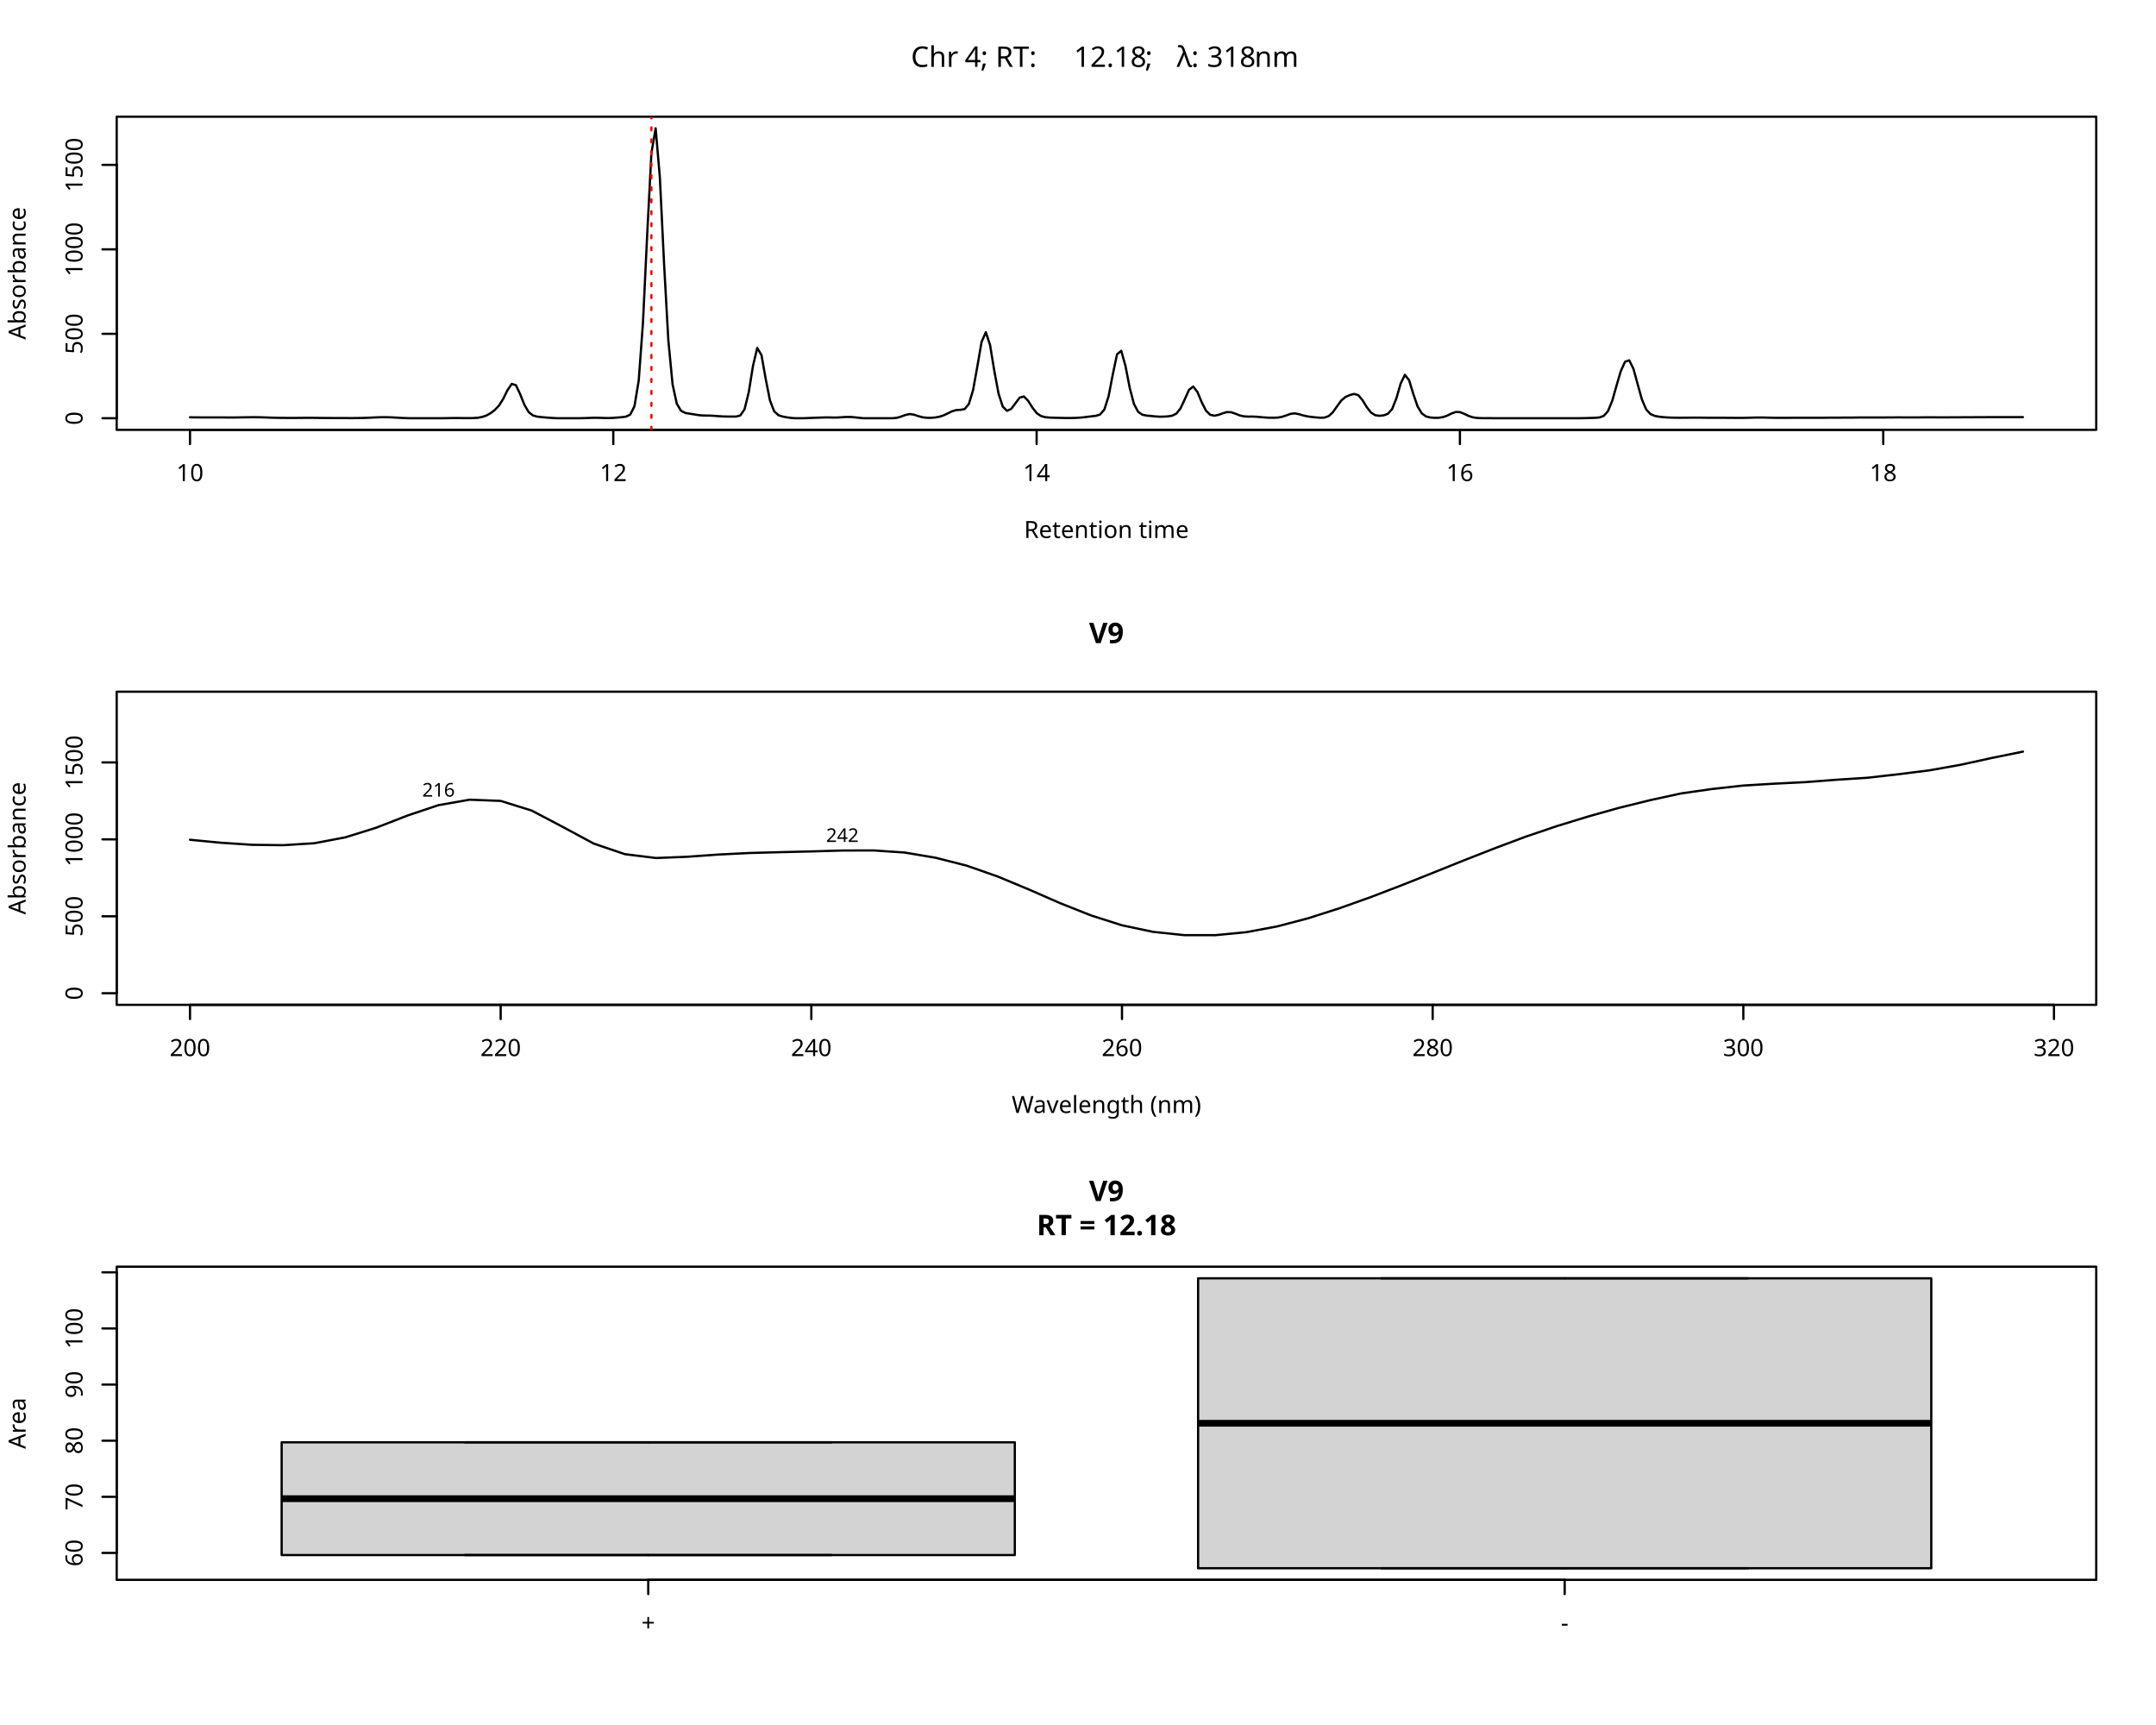
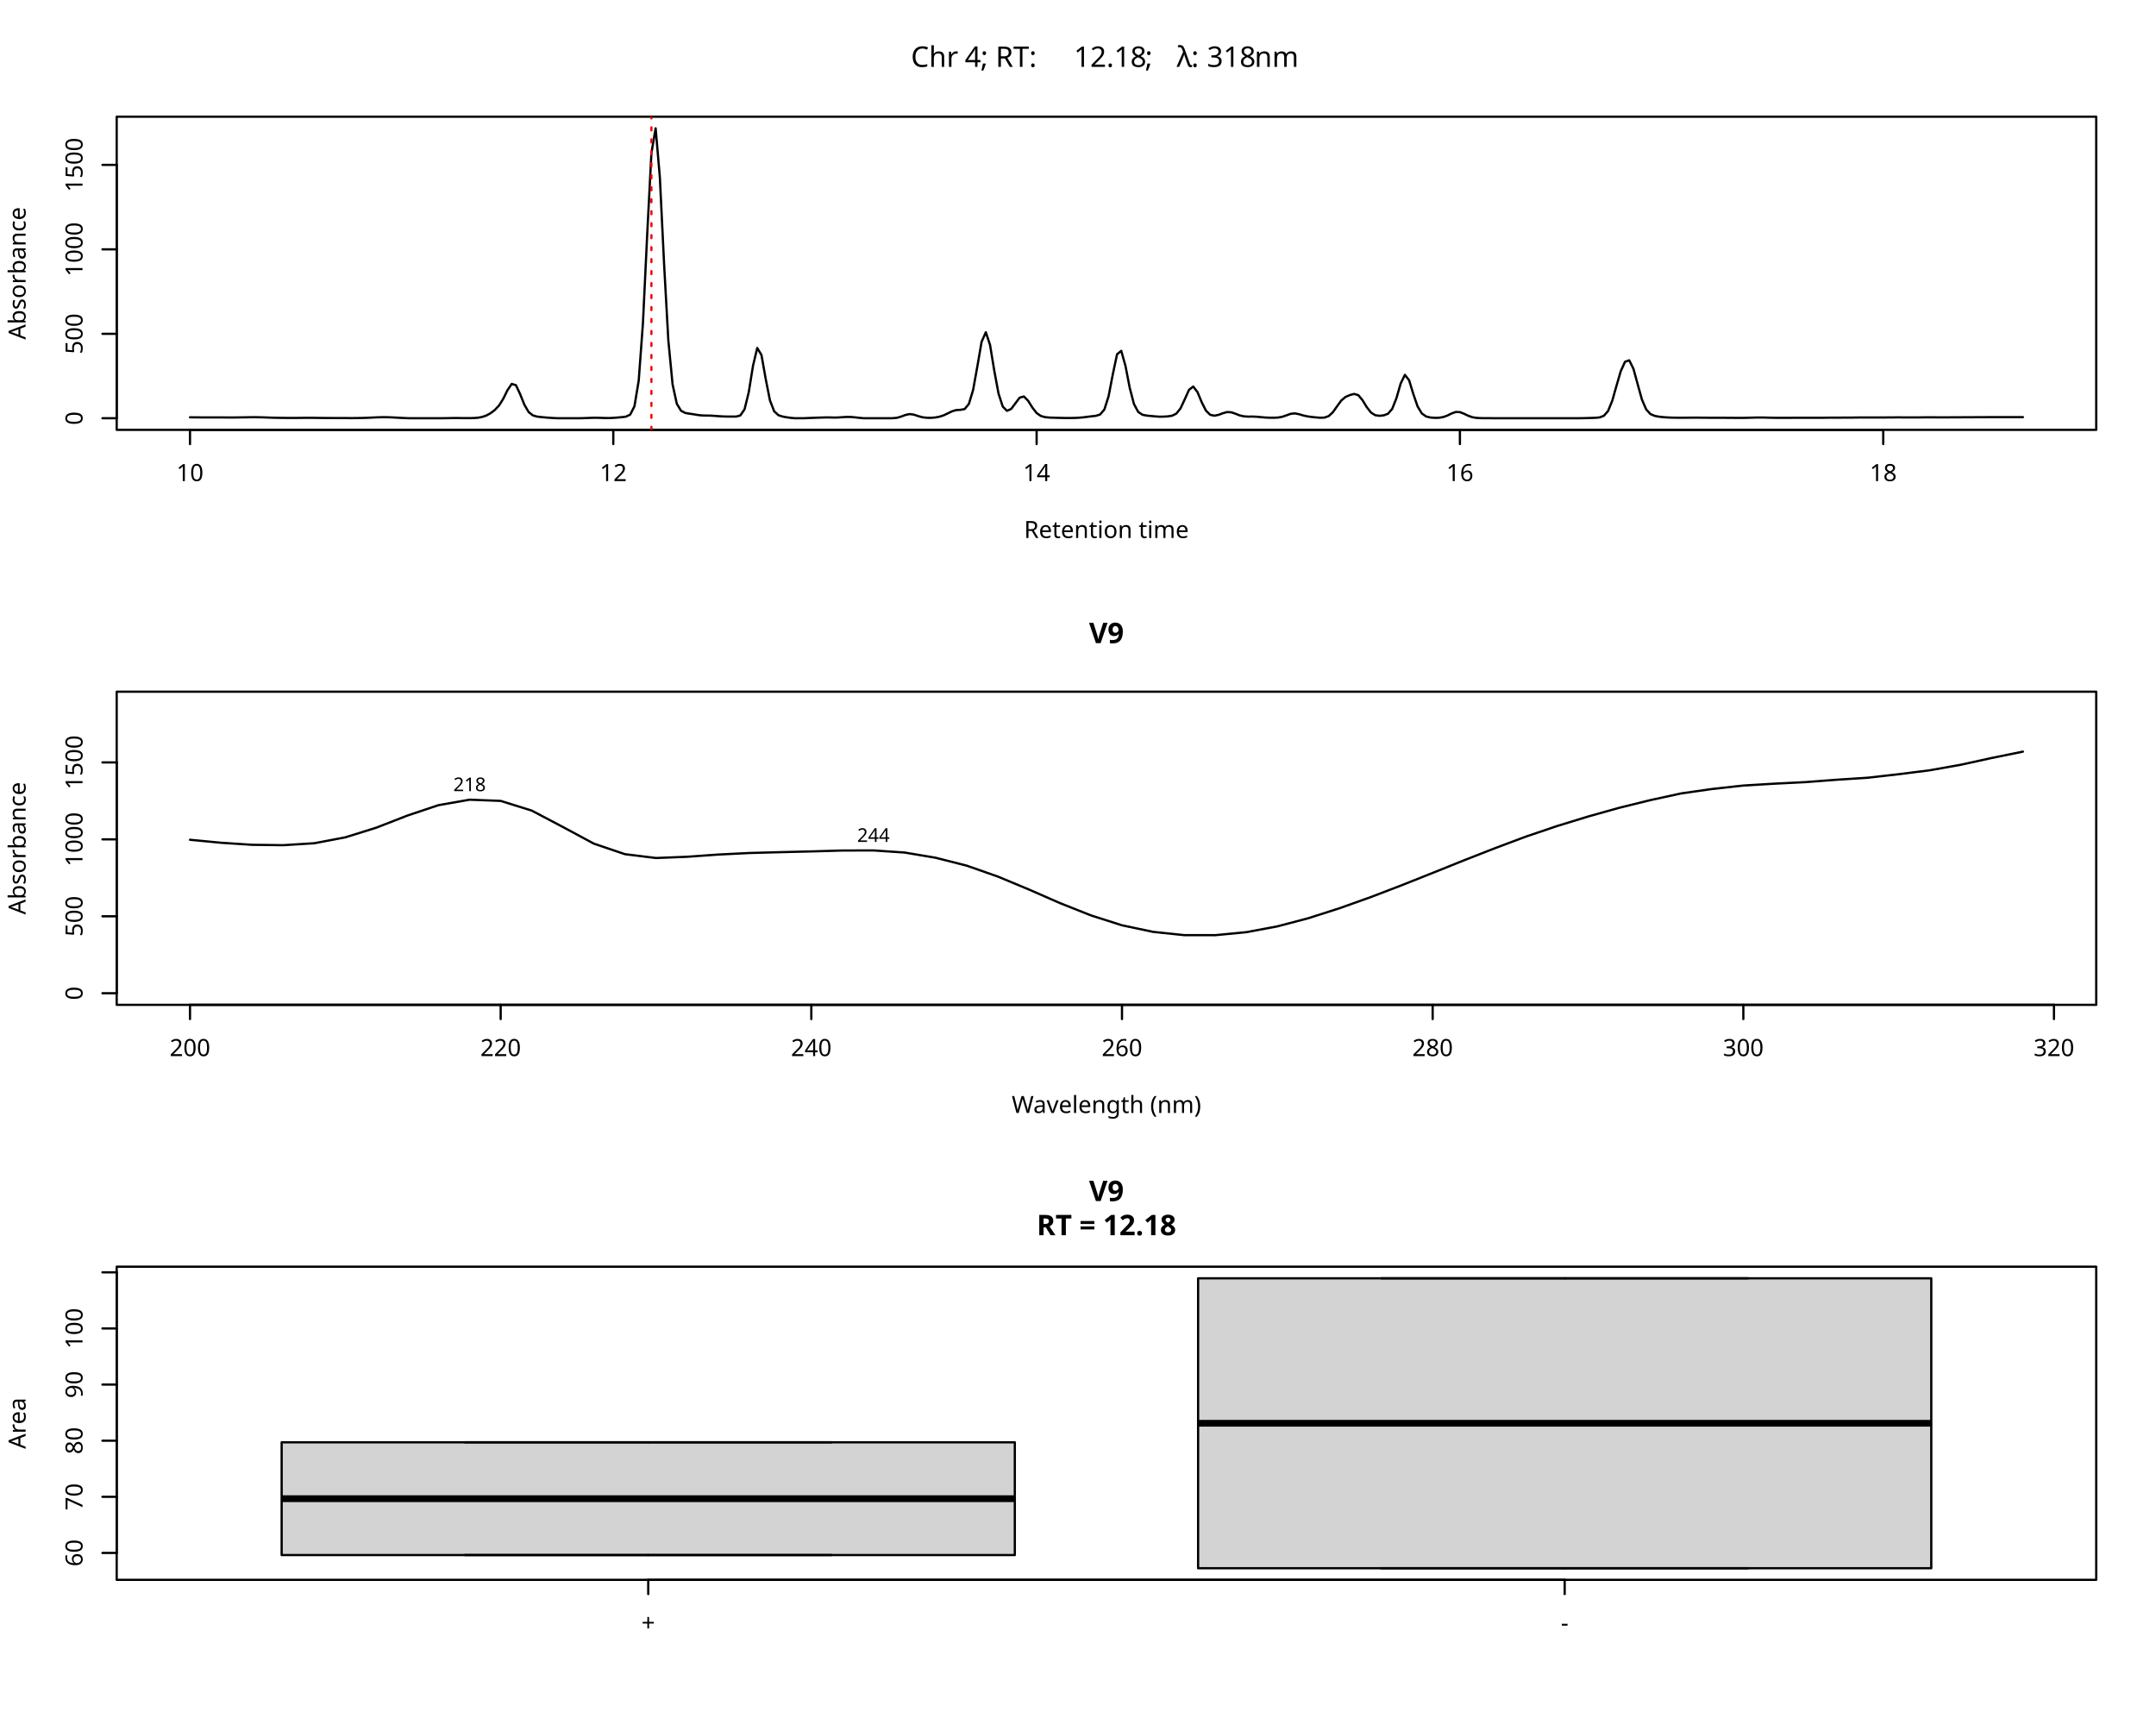
<svg xmlns="http://www.w3.org/2000/svg" class="svglite" data-engine-version="2.0" width="720.00pt" height="576.00pt" viewBox="0 0 720.00 576.00">
  <defs>
    <style type="text/css">
    .svglite line, .svglite polyline, .svglite polygon, .svglite path, .svglite rect, .svglite circle {
      fill: none;
      stroke: #000000;
      stroke-linecap: round;
      stroke-linejoin: round;
      stroke-miterlimit: 10.00;
    }
  </style>
  </defs>
  <rect width="100%" height="100%" style="stroke: none; fill: #FFFFFF;" />
  <defs>
    <clipPath id="cpMC4wMHw3MjAuMDB8MC4wMHw1NzYuMDA=">
      <rect x="0.00" y="0.00" width="720.00" height="576.00" />
    </clipPath>
  </defs>
  <g clip-path="url(#cpMC4wMHw3MjAuMDB8MC4wMHw1NzYuMDA=)">
</g>
  <defs>
    <clipPath id="cpMzguOTd8NzAwLjA0fDM4Ljk3fDE0My41Mw==">
      <rect x="38.97" y="38.97" width="661.08" height="104.56" />
    </clipPath>
  </defs>
  <g clip-path="url(#cpMzguOTd8NzAwLjA0fDM4Ljk3fDE0My41Mw==)">
    <polyline points="63.45,139.34 64.86,139.36 66.28,139.37 67.69,139.38 69.11,139.38 70.52,139.38 71.93,139.38 73.35,139.39 74.76,139.39 76.17,139.40 77.59,139.40 79.00,139.39 80.41,139.37 81.83,139.35 83.24,139.32 84.66,139.31 86.07,139.32 87.48,139.35 88.90,139.40 90.31,139.45 91.72,139.49 93.14,139.52 94.55,139.54 95.96,139.55 97.38,139.55 98.79,139.55 100.21,139.54 101.62,139.52 103.03,139.52 104.45,139.52 105.86,139.54 107.27,139.56 108.69,139.57 110.10,139.58 111.51,139.59 112.93,139.59 114.34,139.60 115.76,139.60 117.17,139.61 118.58,139.60 120.00,139.58 121.41,139.55 122.82,139.50 124.24,139.43 125.65,139.37 127.06,139.32 128.48,139.30 129.89,139.33 131.31,139.39 132.72,139.47 134.13,139.55 135.55,139.61 136.96,139.66 138.37,139.66 139.79,139.66 141.20,139.66 142.61,139.66 144.03,139.66 145.44,139.66 146.86,139.66 148.27,139.64 149.68,139.62 151.10,139.59 152.51,139.58 153.92,139.60 155.34,139.62 156.75,139.62 158.16,139.59 159.58,139.49 160.99,139.23 162.41,138.75 163.82,137.98 165.23,136.91 166.65,135.41 168.06,133.16 169.47,130.30 170.89,128.19 172.30,128.62 173.71,131.63 175.13,135.17 176.54,137.59 177.96,138.71 179.37,139.11 180.78,139.27 182.20,139.40 183.61,139.51 185.02,139.60 186.44,139.66 187.85,139.66 189.26,139.66 190.68,139.66 192.09,139.66 193.51,139.65 194.92,139.62 196.33,139.57 197.75,139.51 199.16,139.49 200.57,139.53 201.99,139.58 203.40,139.59 204.81,139.53 206.23,139.42 207.64,139.30 209.06,139.12 210.47,138.42 211.88,135.64 213.30,127.09 214.71,107.93 216.12,78.54 217.54,51.10 218.95,42.84 220.36,59.23 221.78,88.30 223.19,113.63 224.61,128.37 226.02,134.82 227.43,137.16 228.85,137.89 230.26,138.13 231.67,138.34 233.09,138.58 234.50,138.73 235.91,138.76 237.33,138.78 238.74,138.87 240.16,138.98 241.57,139.06 242.98,139.09 244.40,139.09 245.81,139.10 247.22,138.74 248.64,136.68 250.05,130.96 251.46,122.18 252.88,116.20 254.29,118.54 255.71,126.54 257.12,133.67 258.53,137.32 259.95,138.64 261.36,139.09 262.77,139.35 264.19,139.55 265.60,139.66 267.02,139.66 268.43,139.65 269.84,139.59 271.26,139.53 272.67,139.48 274.08,139.43 275.50,139.39 276.91,139.39 278.32,139.42 279.74,139.41 281.15,139.32 282.57,139.22 283.98,139.22 285.39,139.34 286.81,139.50 288.22,139.64 289.63,139.66 291.05,139.66 292.46,139.66 293.87,139.66 295.29,139.66 296.70,139.66 298.12,139.64 299.53,139.51 300.94,139.10 302.36,138.57 303.77,138.26 305.18,138.45 306.60,138.93 308.01,139.32 309.42,139.50 310.84,139.52 312.25,139.41 313.67,139.16 315.08,138.71 316.49,138.05 317.91,137.35 319.32,136.93 320.73,136.85 322.15,136.59 323.56,134.87 324.97,130.21 326.39,122.34 327.80,114.16 329.22,110.93 330.63,115.20 332.04,123.77 333.46,131.42 334.87,135.76 336.28,137.18 337.70,136.54 339.11,134.65 340.52,132.78 341.94,132.39 343.35,133.84 344.77,136.10 346.18,137.92 347.59,138.90 349.01,139.29 350.42,139.43 351.83,139.48 353.25,139.52 354.66,139.55 356.07,139.58 357.49,139.58 358.90,139.55 360.32,139.48 361.73,139.36 363.14,139.18 364.56,139.01 365.97,138.85 367.38,138.41 368.80,136.75 370.21,132.33 371.62,125.01 373.04,118.30 374.45,117.15 375.87,122.27 377.28,129.53 378.69,134.91 380.11,137.55 381.52,138.49 382.93,138.77 384.35,138.90 385.76,139.04 387.17,139.13 388.59,139.12 390.00,139.03 391.42,138.81 392.83,138.12 394.24,136.36 395.66,133.32 397.07,130.17 398.48,129.07 399.90,130.92 401.31,134.30 402.72,137.10 404.14,138.50 405.55,138.81 406.97,138.51 408.38,137.98 409.79,137.59 411.21,137.67 412.62,138.16 414.03,138.72 415.45,139.03 416.86,139.11 418.27,139.10 419.69,139.16 421.10,139.29 422.52,139.41 423.93,139.48 425.34,139.49 426.76,139.43 428.17,139.18 429.58,138.70 431.00,138.19 432.41,138.03 433.82,138.31 435.24,138.73 436.65,139.04 438.07,139.23 439.48,139.38 440.89,139.49 442.31,139.44 443.72,138.94 445.13,137.63 446.55,135.62 447.96,133.69 449.37,132.53 450.79,131.92 452.20,131.54 453.62,131.95 455.03,133.65 456.44,135.96 457.86,137.77 459.27,138.65 460.68,138.84 462.10,138.69 463.51,138.16 464.92,136.55 466.34,132.96 467.75,128.08 469.17,125.17 470.58,126.98 471.99,131.60 473.41,135.72 474.82,138.05 476.23,139.05 477.65,139.41 479.06,139.52 480.47,139.50 481.89,139.28 483.30,138.78 484.72,138.08 486.13,137.57 487.54,137.61 488.96,138.17 490.37,138.85 491.78,139.33 493.20,139.55 494.61,139.62 496.02,139.63 497.44,139.63 498.85,139.65 500.27,139.66 501.68,139.66 503.09,139.66 504.51,139.65 505.92,139.66 507.33,139.66 508.75,139.66 510.16,139.66 511.57,139.66 512.99,139.66 514.40,139.66 515.82,139.66 517.23,139.66 518.64,139.66 520.06,139.66 521.47,139.66 522.88,139.66 524.30,139.66 525.71,139.66 527.13,139.65 528.54,139.63 529.95,139.60 531.37,139.55 532.78,139.51 534.19,139.38 535.61,138.84 537.02,137.23 538.43,133.77 539.85,128.74 541.26,123.93 542.68,120.80 544.09,120.31 545.50,123.18 546.92,128.37 548.33,133.42 549.74,136.70 551.16,138.25 552.57,138.86 553.98,139.13 555.40,139.29 556.81,139.39 558.23,139.45 559.64,139.48 561.05,139.49 562.47,139.48 563.88,139.47 565.29,139.46 566.71,139.46 568.12,139.47 569.53,139.48 570.95,139.50 572.36,139.50 573.78,139.50 575.19,139.50 576.60,139.51 578.02,139.52 579.43,139.53 580.84,139.54 582.26,139.53 583.67,139.50 585.08,139.46 586.50,139.42 587.91,139.41 589.33,139.43 590.74,139.47 592.15,139.50 593.57,139.52 594.98,139.52 596.39,139.52 597.81,139.51 599.22,139.50 600.63,139.50 602.05,139.50 603.46,139.50 604.88,139.50 606.29,139.49 607.70,139.49 609.12,139.49 610.53,139.47 611.94,139.46 613.36,139.45 614.77,139.45 616.18,139.44 617.60,139.44 619.01,139.43 620.43,139.41 621.84,139.41 623.25,139.40 624.67,139.40 626.08,139.40 627.49,139.41 628.91,139.40 630.32,139.39 631.73,139.38 633.15,139.37 634.56,139.37 635.98,139.38 637.39,139.39 638.80,139.39 640.22,139.38 641.63,139.37 643.04,139.35 644.46,139.35 645.87,139.35 647.28,139.36 648.70,139.36 650.11,139.36 651.53,139.35 652.94,139.35 654.35,139.34 655.77,139.33 657.18,139.32 658.59,139.32 660.01,139.31 661.42,139.31 662.83,139.30 664.25,139.29 665.66,139.28 667.08,139.28 668.49,139.28 669.90,139.28 671.32,139.28 672.73,139.28 674.14,139.28 675.56,139.28 " style="stroke-width: 0.75;" />
  </g>
  <g clip-path="url(#cpMC4wMHw3MjAuMDB8MC4wMHw1NzYuMDA=)">
    <line x1="63.45" y1="143.53" x2="628.91" y2="143.53" style="stroke-width: 0.75;" />
    <line x1="63.45" y1="143.53" x2="63.45" y2="148.28" style="stroke-width: 0.75;" />
    <line x1="204.81" y1="143.53" x2="204.81" y2="148.28" style="stroke-width: 0.75;" />
    <line x1="346.18" y1="143.53" x2="346.18" y2="148.28" style="stroke-width: 0.75;" />
    <line x1="487.54" y1="143.53" x2="487.54" y2="148.28" style="stroke-width: 0.75;" />
    <line x1="628.91" y1="143.53" x2="628.91" y2="148.28" style="stroke-width: 0.75;" />
    <text x="63.45" y="160.64" text-anchor="middle" style="font-size: 7.92px; font-family: sans;" textLength="8.81px" lengthAdjust="spacingAndGlyphs">10</text>
    <text x="204.81" y="160.64" text-anchor="middle" style="font-size: 7.92px; font-family: sans;" textLength="8.81px" lengthAdjust="spacingAndGlyphs">12</text>
    <text x="346.18" y="160.64" text-anchor="middle" style="font-size: 7.92px; font-family: sans;" textLength="8.81px" lengthAdjust="spacingAndGlyphs">14</text>
    <text x="487.54" y="160.64" text-anchor="middle" style="font-size: 7.92px; font-family: sans;" textLength="8.81px" lengthAdjust="spacingAndGlyphs">16</text>
    <text x="628.91" y="160.64" text-anchor="middle" style="font-size: 7.92px; font-family: sans;" textLength="8.81px" lengthAdjust="spacingAndGlyphs">18</text>
    <line x1="38.97" y1="139.66" x2="38.97" y2="55.05" style="stroke-width: 0.75;" />
    <line x1="38.97" y1="139.66" x2="34.21" y2="139.66" style="stroke-width: 0.75;" />
    <line x1="38.97" y1="111.46" x2="34.21" y2="111.46" style="stroke-width: 0.75;" />
    <line x1="38.97" y1="83.26" x2="34.21" y2="83.26" style="stroke-width: 0.75;" />
    <line x1="38.97" y1="55.05" x2="34.21" y2="55.05" style="stroke-width: 0.75;" />
    <text transform="translate(27.56,139.66) rotate(-90)" text-anchor="middle" style="font-size: 7.92px; font-family: sans;" textLength="4.41px" lengthAdjust="spacingAndGlyphs">0</text>
    <text transform="translate(27.56,111.46) rotate(-90)" text-anchor="middle" style="font-size: 7.92px; font-family: sans;" textLength="13.22px" lengthAdjust="spacingAndGlyphs">500</text>
    <text transform="translate(27.56,83.26) rotate(-90)" text-anchor="middle" style="font-size: 7.92px; font-family: sans;" textLength="17.62px" lengthAdjust="spacingAndGlyphs">1000</text>
    <text transform="translate(27.56,55.05) rotate(-90)" text-anchor="middle" style="font-size: 7.92px; font-family: sans;" textLength="17.62px" lengthAdjust="spacingAndGlyphs">1500</text>
    <polygon points="38.97,143.53 700.04,143.53 700.04,38.97 38.97,38.97 " style="stroke-width: 0.75; fill: none;" />
  </g>
  <defs>
    <clipPath id="cpMC4wMHw3MjAuMDB8MC4wMHwxOTIuMDA=">
      <rect x="0.00" y="0.00" width="720.00" height="192.00" />
    </clipPath>
  </defs>
  <g clip-path="url(#cpMC4wMHw3MjAuMDB8MC4wMHwxOTIuMDA=)">
</g>
  <g clip-path="url(#cpMzguOTd8NzAwLjA0fDM4Ljk3fDE0My41Mw==)">
    <line x1="217.54" y1="143.53" x2="217.54" y2="38.97" style="stroke-width: 0.75; stroke: #FF0000; stroke-dasharray: 1.00,3.00;" />
  </g>
  <g clip-path="url(#cpMC4wMHw3MjAuMDB8MC4wMHwxOTIuMDA=)">
    <text x="304.22" y="22.33" style="font-size: 9.50px; font-family: sans;" textLength="17.96px" lengthAdjust="spacingAndGlyphs">Chr </text>
    <text x="322.18" y="22.33" style="font-size: 9.50px; font-family: sans;" textLength="5.29px" lengthAdjust="spacingAndGlyphs">4</text>
    <text x="327.46" y="22.33" style="font-size: 9.50px; font-family: sans;" textLength="31.15px" lengthAdjust="spacingAndGlyphs"> ;   RT: </text>
    <text x="358.62" y="22.33" style="font-size: 9.50px; font-family: sans;" textLength="23.78px" lengthAdjust="spacingAndGlyphs">12.18</text>
    <text x="382.40" y="22.33" style="font-size: 9.50px; font-family: sans;" textLength="10.56px" lengthAdjust="spacingAndGlyphs"> ;  </text>
    <text x="392.96" y="22.33" style="font-size: 9.50px; font-family: sans;" textLength="4.84px" lengthAdjust="spacingAndGlyphs">λ</text>
    <text x="397.80" y="22.33" style="font-size: 9.50px; font-family: sans;" textLength="5.28px" lengthAdjust="spacingAndGlyphs">: </text>
    <text x="403.08" y="22.33" style="font-size: 9.50px; font-family: sans;" textLength="15.86px" lengthAdjust="spacingAndGlyphs">318</text>
    <text x="418.94" y="22.33" style="font-size: 9.50px; font-family: sans;" textLength="15.85px" lengthAdjust="spacingAndGlyphs"> nm</text>
    <text x="369.50" y="179.64" text-anchor="middle" style="font-size: 7.92px; font-family: sans;" textLength="51.07px" lengthAdjust="spacingAndGlyphs">Retention time</text>
    <text transform="translate(8.55,91.25) rotate(-90)" text-anchor="middle" style="font-size: 7.92px; font-family: sans;" textLength="42.28px" lengthAdjust="spacingAndGlyphs">Absorbance</text>
  </g>
  <defs>
    <clipPath id="cpMzguOTd8NzAwLjA0fDIzMC45N3wzMzUuNTM=">
      <rect x="38.97" y="230.97" width="661.08" height="104.56" />
    </clipPath>
  </defs>
  <g clip-path="url(#cpMzguOTd8NzAwLjA0fDIzMC45N3wzMzUuNTM=)">
    <polyline points="63.45,280.41 73.83,281.41 84.20,282.09 94.57,282.22 104.95,281.57 115.32,279.60 125.70,276.36 136.07,272.32 146.45,268.85 156.82,267.03 167.20,267.43 177.57,270.66 187.95,276.13 198.32,281.70 208.70,285.22 219.07,286.50 229.45,286.09 239.82,285.35 250.20,284.83 260.57,284.55 270.94,284.30 281.32,284.00 291.69,283.97 302.07,284.67 312.44,286.41 322.82,289.05 333.19,292.68 343.57,297.00 353.94,301.54 364.32,305.66 374.69,308.97 385.07,311.16 395.44,312.25 405.82,312.27 416.19,311.27 426.56,309.33 436.94,306.60 447.31,303.28 457.69,299.58 468.06,295.61 478.44,291.48 488.81,287.31 499.19,283.25 509.56,279.36 519.94,275.84 530.31,272.66 540.69,269.75 551.06,267.19 561.44,264.93 571.81,263.45 582.19,262.30 592.56,261.68 602.93,261.16 613.31,260.37 623.68,259.70 634.06,258.52 644.43,257.21 654.81,255.36 665.18,253.09 675.56,250.98 " style="stroke-width: 0.75;" />
  </g>
  <g clip-path="url(#cpMC4wMHw3MjAuMDB8MC4wMHw1NzYuMDA=)">
    <line x1="63.45" y1="335.53" x2="685.93" y2="335.53" style="stroke-width: 0.75;" />
    <line x1="63.45" y1="335.53" x2="63.45" y2="340.28" style="stroke-width: 0.75;" />
    <line x1="167.20" y1="335.53" x2="167.20" y2="340.28" style="stroke-width: 0.75;" />
    <line x1="270.94" y1="335.53" x2="270.94" y2="340.28" style="stroke-width: 0.75;" />
    <line x1="374.69" y1="335.53" x2="374.69" y2="340.28" style="stroke-width: 0.75;" />
    <line x1="478.44" y1="335.53" x2="478.44" y2="340.28" style="stroke-width: 0.75;" />
    <line x1="582.19" y1="335.53" x2="582.19" y2="340.28" style="stroke-width: 0.75;" />
    <line x1="685.93" y1="335.53" x2="685.93" y2="340.28" style="stroke-width: 0.75;" />
    <text x="63.45" y="352.64" text-anchor="middle" style="font-size: 7.92px; font-family: sans;" textLength="13.22px" lengthAdjust="spacingAndGlyphs">200</text>
    <text x="167.20" y="352.64" text-anchor="middle" style="font-size: 7.92px; font-family: sans;" textLength="13.22px" lengthAdjust="spacingAndGlyphs">220</text>
    <text x="270.94" y="352.64" text-anchor="middle" style="font-size: 7.92px; font-family: sans;" textLength="13.22px" lengthAdjust="spacingAndGlyphs">240</text>
    <text x="374.69" y="352.64" text-anchor="middle" style="font-size: 7.92px; font-family: sans;" textLength="13.22px" lengthAdjust="spacingAndGlyphs">260</text>
    <text x="478.44" y="352.64" text-anchor="middle" style="font-size: 7.92px; font-family: sans;" textLength="13.22px" lengthAdjust="spacingAndGlyphs">280</text>
    <text x="582.19" y="352.64" text-anchor="middle" style="font-size: 7.92px; font-family: sans;" textLength="13.22px" lengthAdjust="spacingAndGlyphs">300</text>
    <text x="685.93" y="352.64" text-anchor="middle" style="font-size: 7.92px; font-family: sans;" textLength="13.22px" lengthAdjust="spacingAndGlyphs">320</text>
    <line x1="38.97" y1="331.66" x2="38.97" y2="254.58" style="stroke-width: 0.75;" />
    <line x1="38.97" y1="331.66" x2="34.21" y2="331.66" style="stroke-width: 0.75;" />
    <line x1="38.97" y1="305.96" x2="34.21" y2="305.96" style="stroke-width: 0.75;" />
    <line x1="38.97" y1="280.27" x2="34.21" y2="280.27" style="stroke-width: 0.75;" />
    <line x1="38.97" y1="254.58" x2="34.21" y2="254.58" style="stroke-width: 0.75;" />
    <text transform="translate(27.56,331.66) rotate(-90)" text-anchor="middle" style="font-size: 7.92px; font-family: sans;" textLength="4.41px" lengthAdjust="spacingAndGlyphs">0</text>
    <text transform="translate(27.56,305.96) rotate(-90)" text-anchor="middle" style="font-size: 7.92px; font-family: sans;" textLength="13.22px" lengthAdjust="spacingAndGlyphs">500</text>
    <text transform="translate(27.56,280.27) rotate(-90)" text-anchor="middle" style="font-size: 7.92px; font-family: sans;" textLength="17.62px" lengthAdjust="spacingAndGlyphs">1000</text>
    <text transform="translate(27.56,254.58) rotate(-90)" text-anchor="middle" style="font-size: 7.92px; font-family: sans;" textLength="17.62px" lengthAdjust="spacingAndGlyphs">1500</text>
    <polygon points="38.97,335.53 700.04,335.53 700.04,230.97 38.97,230.97 " style="stroke-width: 0.75; fill: none;" />
  </g>
  <defs>
    <clipPath id="cpMC4wMHw3MjAuMDB8MTkyLjAwfDM4NC4wMA==">
      <rect x="0.00" y="192.00" width="720.00" height="192.00" />
    </clipPath>
  </defs>
  <g clip-path="url(#cpMC4wMHw3MjAuMDB8MTkyLjAwfDM4NC4wMA==)">
    <text x="369.50" y="214.75" text-anchor="middle" style="font-size: 9.50px; font-weight: bold; font-family: sans;" textLength="11.63px" lengthAdjust="spacingAndGlyphs">V9</text>
    <text x="369.50" y="371.64" text-anchor="middle" style="font-size: 7.92px; font-family: sans;" textLength="60.31px" lengthAdjust="spacingAndGlyphs">Wavelength (nm)</text>
    <text transform="translate(8.55,283.25) rotate(-90)" text-anchor="middle" style="font-size: 7.92px; font-family: sans;" textLength="42.28px" lengthAdjust="spacingAndGlyphs">Absorbance</text>
  </g>
  <g clip-path="url(#cpMzguOTd8NzAwLjA0fDIzMC45N3wzMzUuNTM=)">
-     <text x="146.45" y="266.00" text-anchor="middle" style="font-size: 6.34px; font-family: sans;" textLength="10.57px" lengthAdjust="spacingAndGlyphs">216</text>
-     <text x="281.32" y="281.15" text-anchor="middle" style="font-size: 6.34px; font-family: sans;" textLength="10.57px" lengthAdjust="spacingAndGlyphs">242</text>
+     <text x="156.82" y="264.18" text-anchor="middle" style="font-size: 6.34px; font-family: sans;" textLength="10.57px" lengthAdjust="spacingAndGlyphs">218</text>
+     <text x="291.69" y="281.12" text-anchor="middle" style="font-size: 6.34px; font-family: sans;" textLength="10.57px" lengthAdjust="spacingAndGlyphs">244</text>
  </g>
  <defs>
    <clipPath id="cpMzguOTd8NzAwLjA0fDQyMi45N3w1MjcuNTM=">
      <rect x="38.97" y="422.97" width="661.08" height="104.56" />
    </clipPath>
  </defs>
  <g clip-path="url(#cpMzguOTd8NzAwLjA0fDQyMi45N3w1MjcuNTM=)">
    <polygon points="94.06,519.26 338.90,519.26 338.90,481.60 94.06,481.60 " style="stroke-width: 0.75; stroke: none; fill: #D3D3D3;" />
    <line x1="94.06" y1="500.43" x2="338.90" y2="500.43" style="stroke-width: 2.25; stroke-linecap: butt;" />
    <line x1="216.48" y1="519.26" x2="216.48" y2="519.26" style="stroke-width: 0.75; stroke-dasharray: 4.00,4.00;" />
    <line x1="216.48" y1="481.60" x2="216.48" y2="481.60" style="stroke-width: 0.75; stroke-dasharray: 4.00,4.00;" />
    <line x1="155.27" y1="519.26" x2="277.69" y2="519.26" style="stroke-width: 0.75;" />
    <line x1="155.27" y1="481.60" x2="277.69" y2="481.60" style="stroke-width: 0.75;" />
    <polygon points="94.06,519.26 338.90,519.26 338.90,481.60 94.06,481.60 " style="stroke-width: 0.75; fill: none;" />
    <polygon points="400.11,523.66 644.95,523.66 644.95,426.84 400.11,426.84 " style="stroke-width: 0.75; stroke: none; fill: #D3D3D3;" />
    <line x1="400.11" y1="475.25" x2="644.95" y2="475.25" style="stroke-width: 2.25; stroke-linecap: butt;" />
    <line x1="522.53" y1="523.66" x2="522.53" y2="523.66" style="stroke-width: 0.75; stroke-dasharray: 4.00,4.00;" />
    <line x1="522.53" y1="426.84" x2="522.53" y2="426.84" style="stroke-width: 0.75; stroke-dasharray: 4.00,4.00;" />
    <line x1="461.32" y1="523.66" x2="583.74" y2="523.66" style="stroke-width: 0.75;" />
    <line x1="461.32" y1="426.84" x2="583.74" y2="426.84" style="stroke-width: 0.75;" />
    <polygon points="400.11,523.66 644.95,523.66 644.95,426.84 400.11,426.84 " style="stroke-width: 0.75; fill: none;" />
  </g>
  <g clip-path="url(#cpMC4wMHw3MjAuMDB8MC4wMHw1NzYuMDA=)">
    <line x1="216.48" y1="527.53" x2="522.53" y2="527.53" style="stroke-width: 0.75;" />
    <line x1="216.48" y1="527.53" x2="216.48" y2="532.28" style="stroke-width: 0.75;" />
    <line x1="522.53" y1="527.53" x2="522.53" y2="532.28" style="stroke-width: 0.75;" />
    <text x="216.48" y="544.64" text-anchor="middle" style="font-size: 7.92px; font-family: sans;" textLength="4.63px" lengthAdjust="spacingAndGlyphs">+</text>
    <text x="522.53" y="544.64" text-anchor="middle" style="font-size: 7.92px; font-family: sans;" textLength="2.64px" lengthAdjust="spacingAndGlyphs">-</text>
    <line x1="38.97" y1="518.55" x2="38.97" y2="424.84" style="stroke-width: 0.75;" />
    <line x1="38.97" y1="518.55" x2="34.21" y2="518.55" style="stroke-width: 0.75;" />
    <line x1="38.97" y1="499.81" x2="34.21" y2="499.81" style="stroke-width: 0.75;" />
    <line x1="38.97" y1="481.07" x2="34.21" y2="481.07" style="stroke-width: 0.75;" />
    <line x1="38.97" y1="462.33" x2="34.21" y2="462.33" style="stroke-width: 0.75;" />
    <line x1="38.97" y1="443.58" x2="34.21" y2="443.58" style="stroke-width: 0.75;" />
    <line x1="38.97" y1="424.84" x2="34.21" y2="424.84" style="stroke-width: 0.75;" />
    <text transform="translate(27.56,518.55) rotate(-90)" text-anchor="middle" style="font-size: 7.92px; font-family: sans;" textLength="8.81px" lengthAdjust="spacingAndGlyphs">60</text>
    <text transform="translate(27.56,499.81) rotate(-90)" text-anchor="middle" style="font-size: 7.92px; font-family: sans;" textLength="8.81px" lengthAdjust="spacingAndGlyphs">70</text>
    <text transform="translate(27.56,481.07) rotate(-90)" text-anchor="middle" style="font-size: 7.92px; font-family: sans;" textLength="8.81px" lengthAdjust="spacingAndGlyphs">80</text>
    <text transform="translate(27.56,462.33) rotate(-90)" text-anchor="middle" style="font-size: 7.92px; font-family: sans;" textLength="8.81px" lengthAdjust="spacingAndGlyphs">90</text>
    <text transform="translate(27.56,443.58) rotate(-90)" text-anchor="middle" style="font-size: 7.92px; font-family: sans;" textLength="13.22px" lengthAdjust="spacingAndGlyphs">100</text>
  </g>
  <defs>
    <clipPath id="cpMC4wMHw3MjAuMDB8Mzg0LjAwfDU3Ni4wMA==">
      <rect x="0.00" y="384.00" width="720.00" height="192.00" />
    </clipPath>
  </defs>
  <g clip-path="url(#cpMC4wMHw3MjAuMDB8Mzg0LjAwfDU3Ni4wMA==)">
    <text x="369.50" y="401.05" text-anchor="middle" style="font-size: 9.50px; font-weight: bold; font-family: sans;" textLength="14.27px" lengthAdjust="spacingAndGlyphs">V9 </text>
    <text x="369.50" y="412.46" text-anchor="middle" style="font-size: 9.50px; font-weight: bold; font-family: sans;" textLength="52.57px" lengthAdjust="spacingAndGlyphs"> RT =  12.18</text>
    <text transform="translate(8.55,475.25) rotate(-90)" text-anchor="middle" style="font-size: 7.92px; font-family: sans;" textLength="16.73px" lengthAdjust="spacingAndGlyphs">Area</text>
  </g>
  <g clip-path="url(#cpMC4wMHw3MjAuMDB8MC4wMHw1NzYuMDA=)">
    <polygon points="38.97,527.53 700.04,527.53 700.04,422.97 38.97,422.97 " style="stroke-width: 0.75; fill: none;" />
  </g>
</svg>
